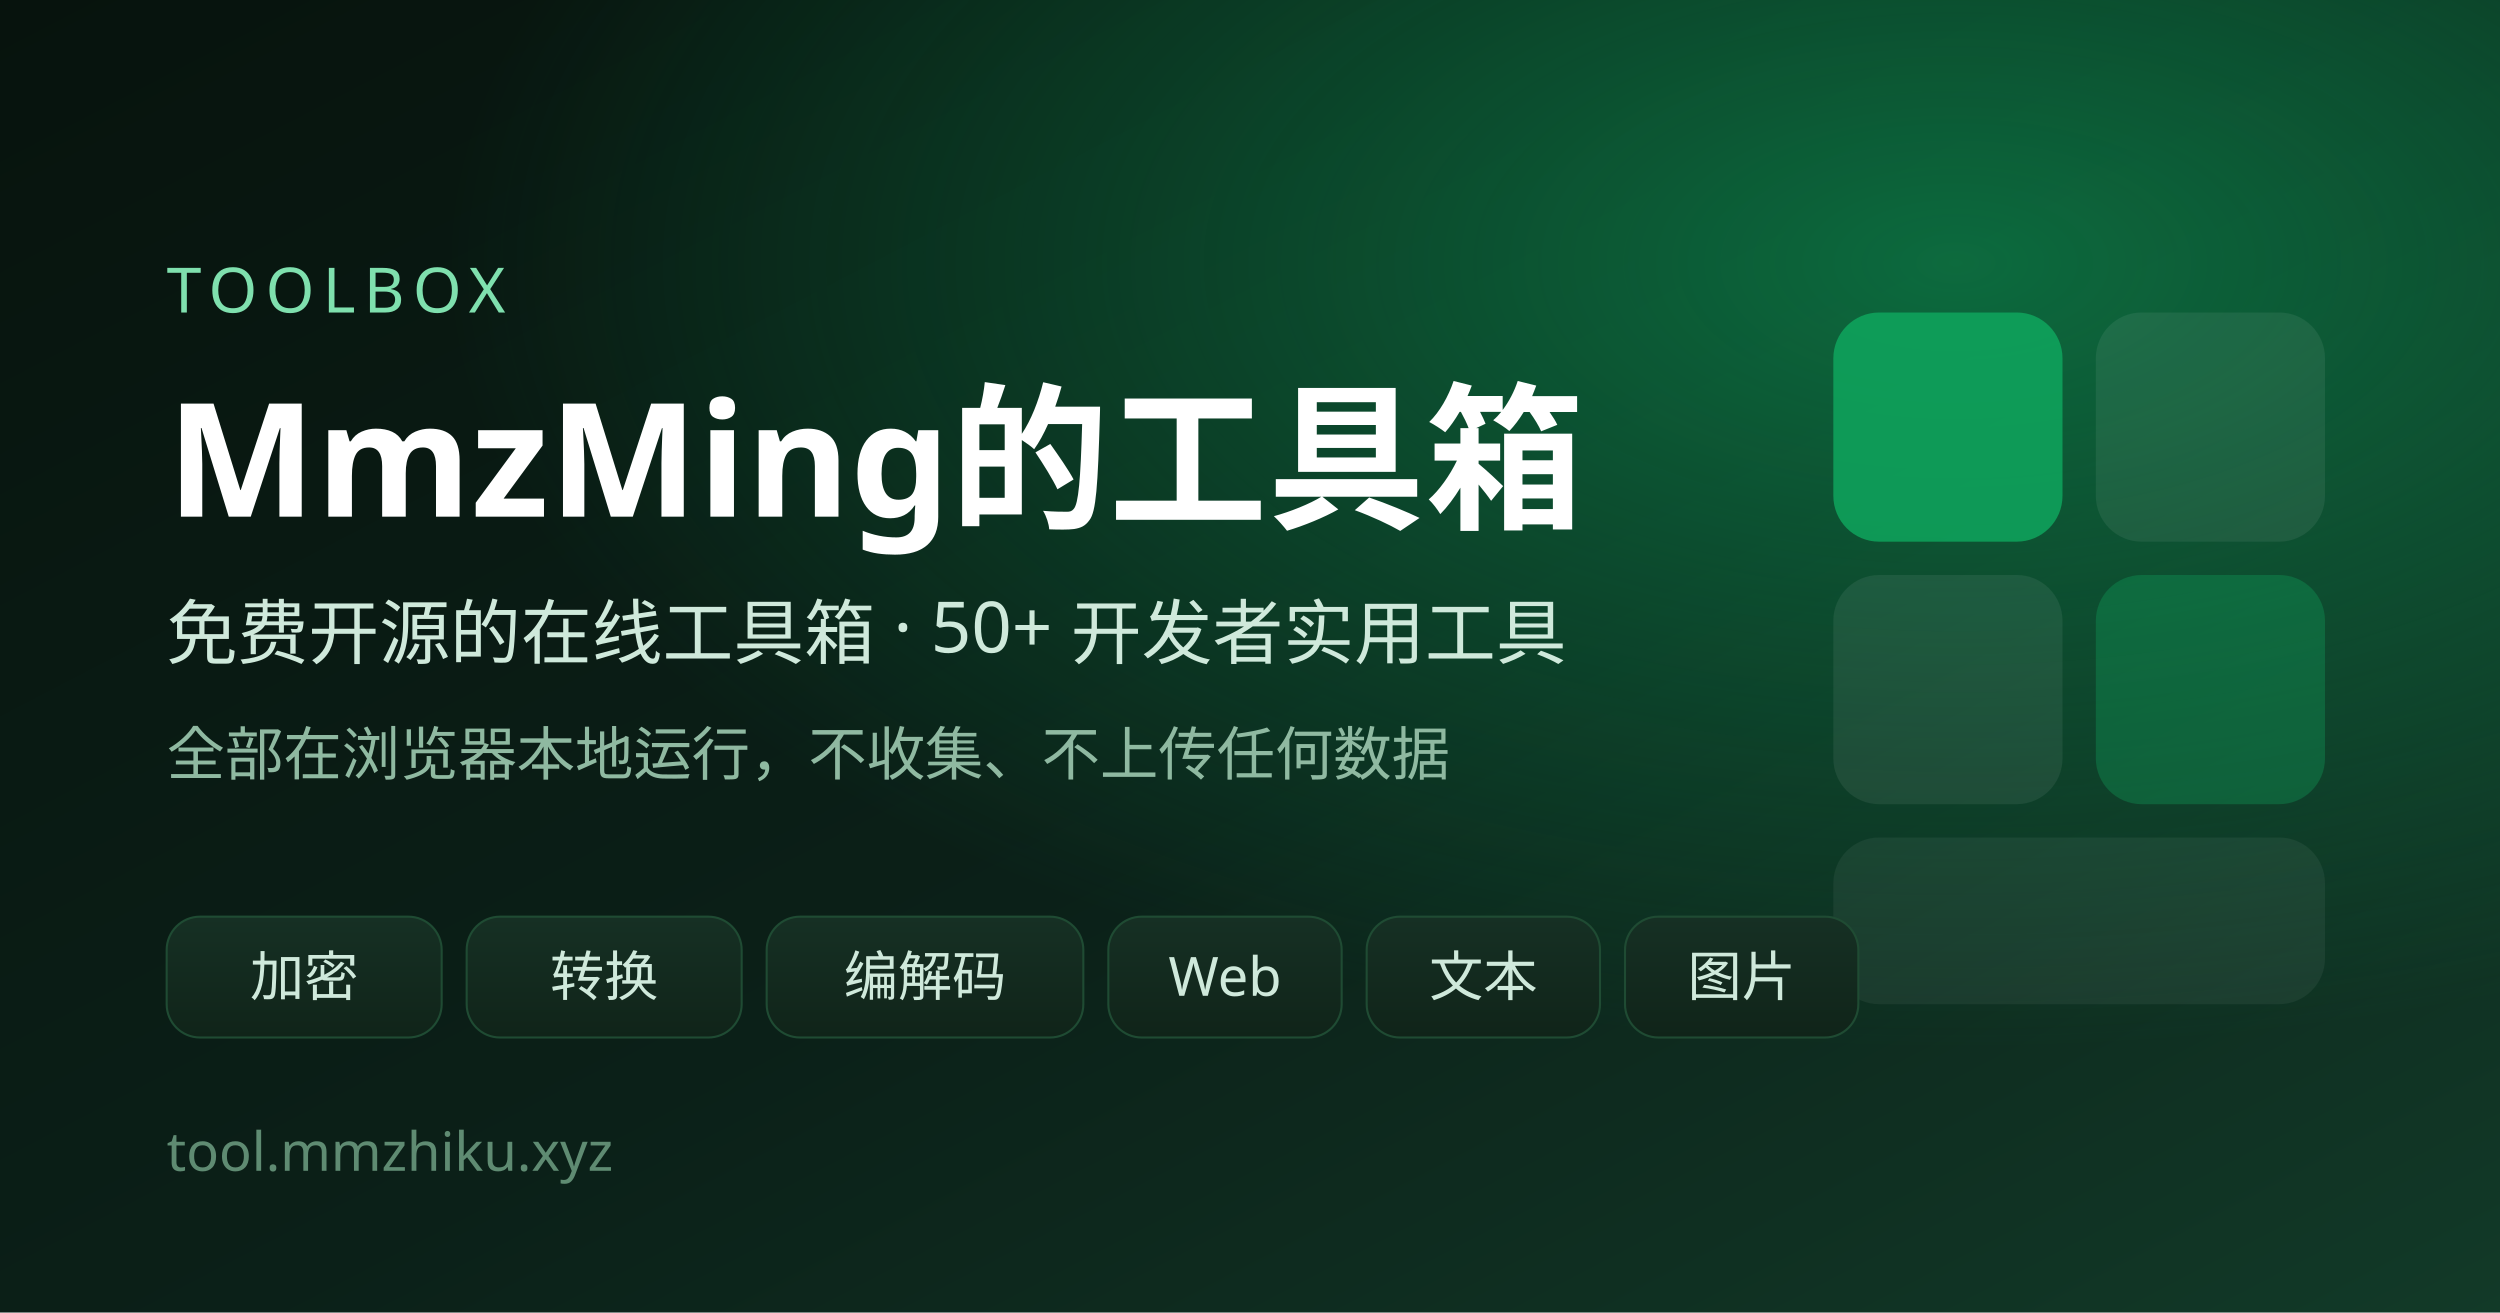
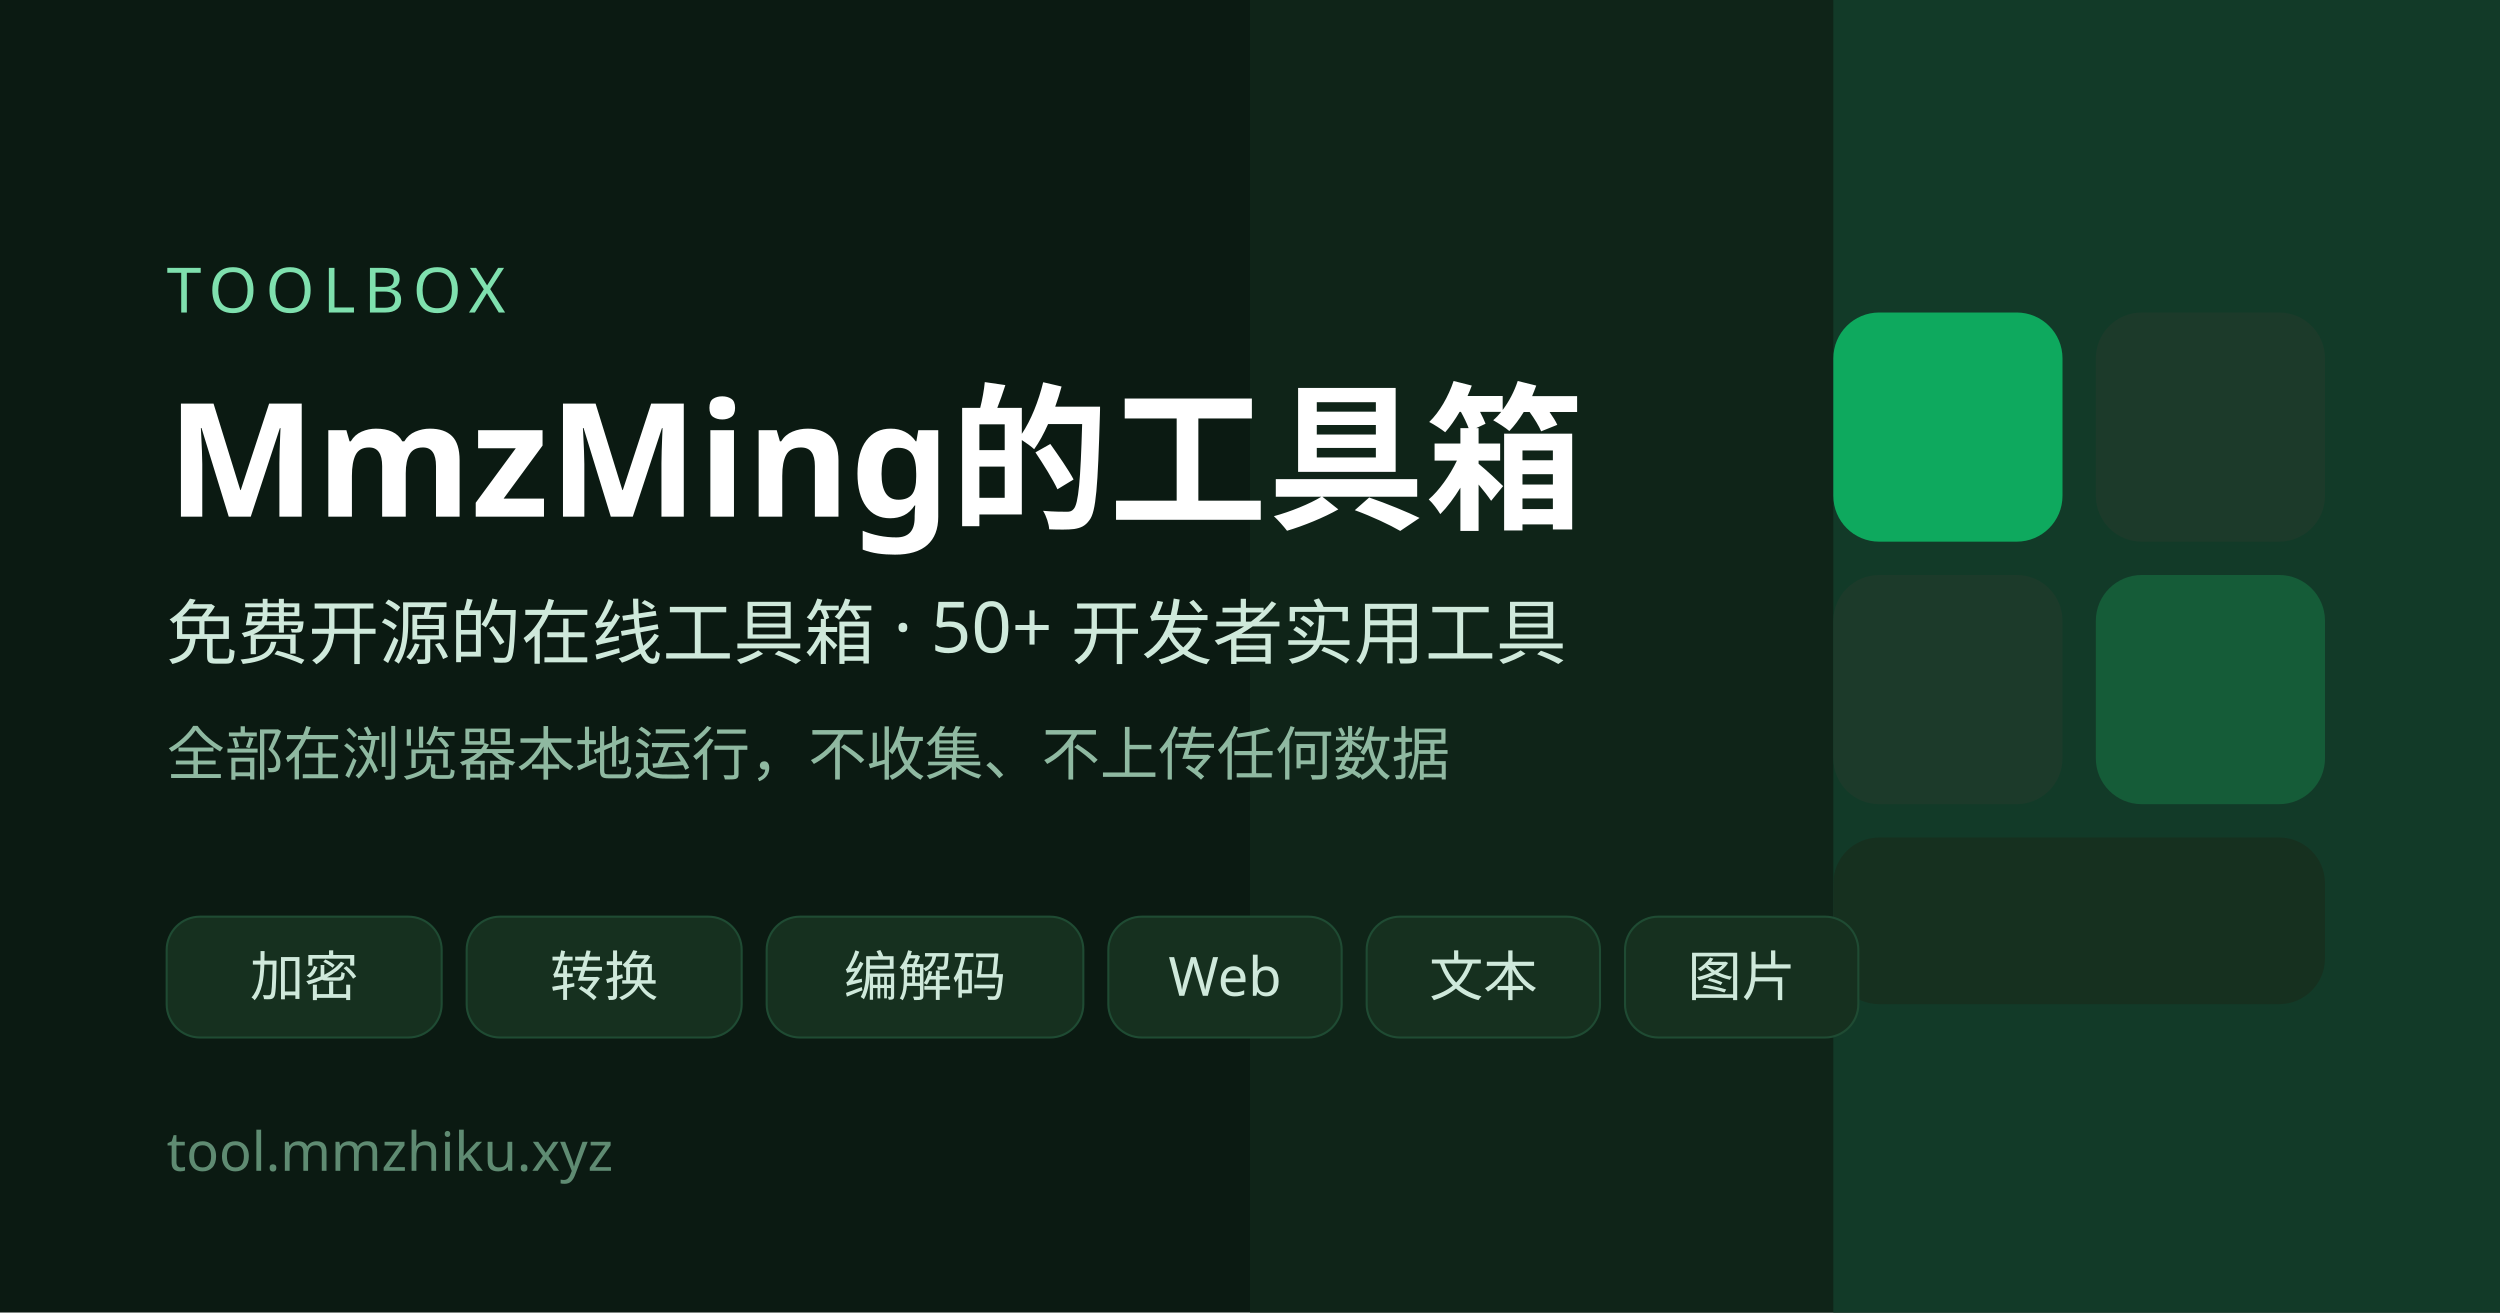
- <svg xmlns="http://www.w3.org/2000/svg" width="1800" height="945" viewBox="0 0 1200 630">
-   <defs>
-     <linearGradient id="bg" x1="0" y1="0" x2="1" y2="1">
-       <stop offset="0" stop-color="#07130d" />
-       <stop offset="0.55" stop-color="#0b2018" />
-       <stop offset="1" stop-color="#123a28" />
-     </linearGradient>
-     <radialGradient id="glow" cx="0.78" cy="0.2" r="0.6">
-       <stop offset="0" stop-color="#0ea95e" stop-opacity="0.55" />
-       <stop offset="1" stop-color="#0ea95e" stop-opacity="0" />
-     </radialGradient>
-     <linearGradient id="chip" x1="0" y1="0" x2="0" y2="1">
-       <stop offset="0" stop-color="#163024" />
-       <stop offset="1" stop-color="#102419" />
-     </linearGradient>
-   </defs>
-   <rect width="1200" height="630" fill="url(#bg)" />
-   <rect width="1200" height="630" fill="url(#glow)" />
-   <g opacity="0.9">
-     <rect x="880" y="150" width="110" height="110" rx="22" fill="#0ea95e" opacity="0.9" />
-     <rect x="1006" y="150" width="110" height="110" rx="22" fill="#ffffff" opacity="0.08" />
-     <rect x="880" y="276" width="110" height="110" rx="22" fill="#ffffff" opacity="0.08" />
-     <rect x="1006" y="276" width="110" height="110" rx="22" fill="#0ea95e" opacity="0.35" />
-     <rect x="880" y="402" width="236" height="80" rx="22" fill="#ffffff" opacity="0.06" />
+ <svg xmlns="http://www.w3.org/2000/svg" width="1200" height="630" viewBox="0 0 1200 630">
+   <rect width="1200" height="630" fill="#0b1a12" />
+   <rect x="600" width="600" height="630" fill="#0f2418" />
+   <rect x="880" width="320" height="630" fill="#123a28" />
+   <g>
+     <rect x="880" y="150" width="110" height="110" rx="22" fill="#0ea95e" />
+     <rect x="1006" y="150" width="110" height="110" rx="22" fill="#1c3a2a" />
+     <rect x="880" y="276" width="110" height="110" rx="22" fill="#1c3a2a" />
+     <rect x="1006" y="276" width="110" height="110" rx="22" fill="#155c38" />
+     <rect x="880" y="402" width="236" height="80" rx="22" fill="#16301f" />
  </g>
  <text x="80" y="150" font-family="Microsoft YaHei, PingFang SC, Noto Sans SC, sans-serif" font-size="30" fill="#7fe0ae" letter-spacing="4">
    TOOLBOX
  </text>
  <text x="80" y="248" font-family="Microsoft YaHei, PingFang SC, Noto Sans SC, sans-serif" font-size="76" font-weight="700" fill="#ffffff">
    MmzMing的工具箱
  </text>
  <text x="80" y="316" font-family="Microsoft YaHei, PingFang SC, Noto Sans SC, sans-serif" font-size="34" fill="#cfe9db">
    免费开源的在线工具箱 · 50+ 开发者实用工具
  </text>
  <text x="80" y="372" font-family="Microsoft YaHei, PingFang SC, Noto Sans SC, sans-serif" font-size="28" fill="#8fb9a1">
    全部在浏览器本地运行，不收集、不上传任何数据
  </text>
  <g font-family="Microsoft YaHei, PingFang SC, Noto Sans SC, sans-serif" font-size="26" fill="#cfe9db">
-     <rect x="80" y="440" width="132" height="58" rx="16" fill="url(#chip)" stroke="#1f4b33" />
+     <rect x="80" y="440" width="132" height="58" rx="16" fill="#16301f" stroke="#1f4b33" />
    <text x="146" y="478" text-anchor="middle">加密</text>
-     <rect x="224" y="440" width="132" height="58" rx="16" fill="url(#chip)" stroke="#1f4b33" />
+     <rect x="224" y="440" width="132" height="58" rx="16" fill="#16301f" stroke="#1f4b33" />
    <text x="290" y="478" text-anchor="middle">转换</text>
-     <rect x="368" y="440" width="152" height="58" rx="16" fill="url(#chip)" stroke="#1f4b33" />
+     <rect x="368" y="440" width="152" height="58" rx="16" fill="#16301f" stroke="#1f4b33" />
    <text x="444" y="478" text-anchor="middle">编解码</text>
-     <rect x="532" y="440" width="112" height="58" rx="16" fill="url(#chip)" stroke="#1f4b33" />
+     <rect x="532" y="440" width="112" height="58" rx="16" fill="#16301f" stroke="#1f4b33" />
    <text x="588" y="478" text-anchor="middle">Web</text>
-     <rect x="656" y="440" width="112" height="58" rx="16" fill="url(#chip)" stroke="#1f4b33" />
+     <rect x="656" y="440" width="112" height="58" rx="16" fill="#16301f" stroke="#1f4b33" />
    <text x="712" y="478" text-anchor="middle">文本</text>
-     <rect x="780" y="440" width="112" height="58" rx="16" fill="url(#chip)" stroke="#1f4b33" />
+     <rect x="780" y="440" width="112" height="58" rx="16" fill="#16301f" stroke="#1f4b33" />
    <text x="836" y="478" text-anchor="middle">图片</text>
  </g>
  <text x="80" y="562" font-family="Microsoft YaHei, PingFang SC, Noto Sans SC, sans-serif" font-size="26" fill="#5f8b72">
    tool.mmzhiku.xyz
  </text>
</svg>
